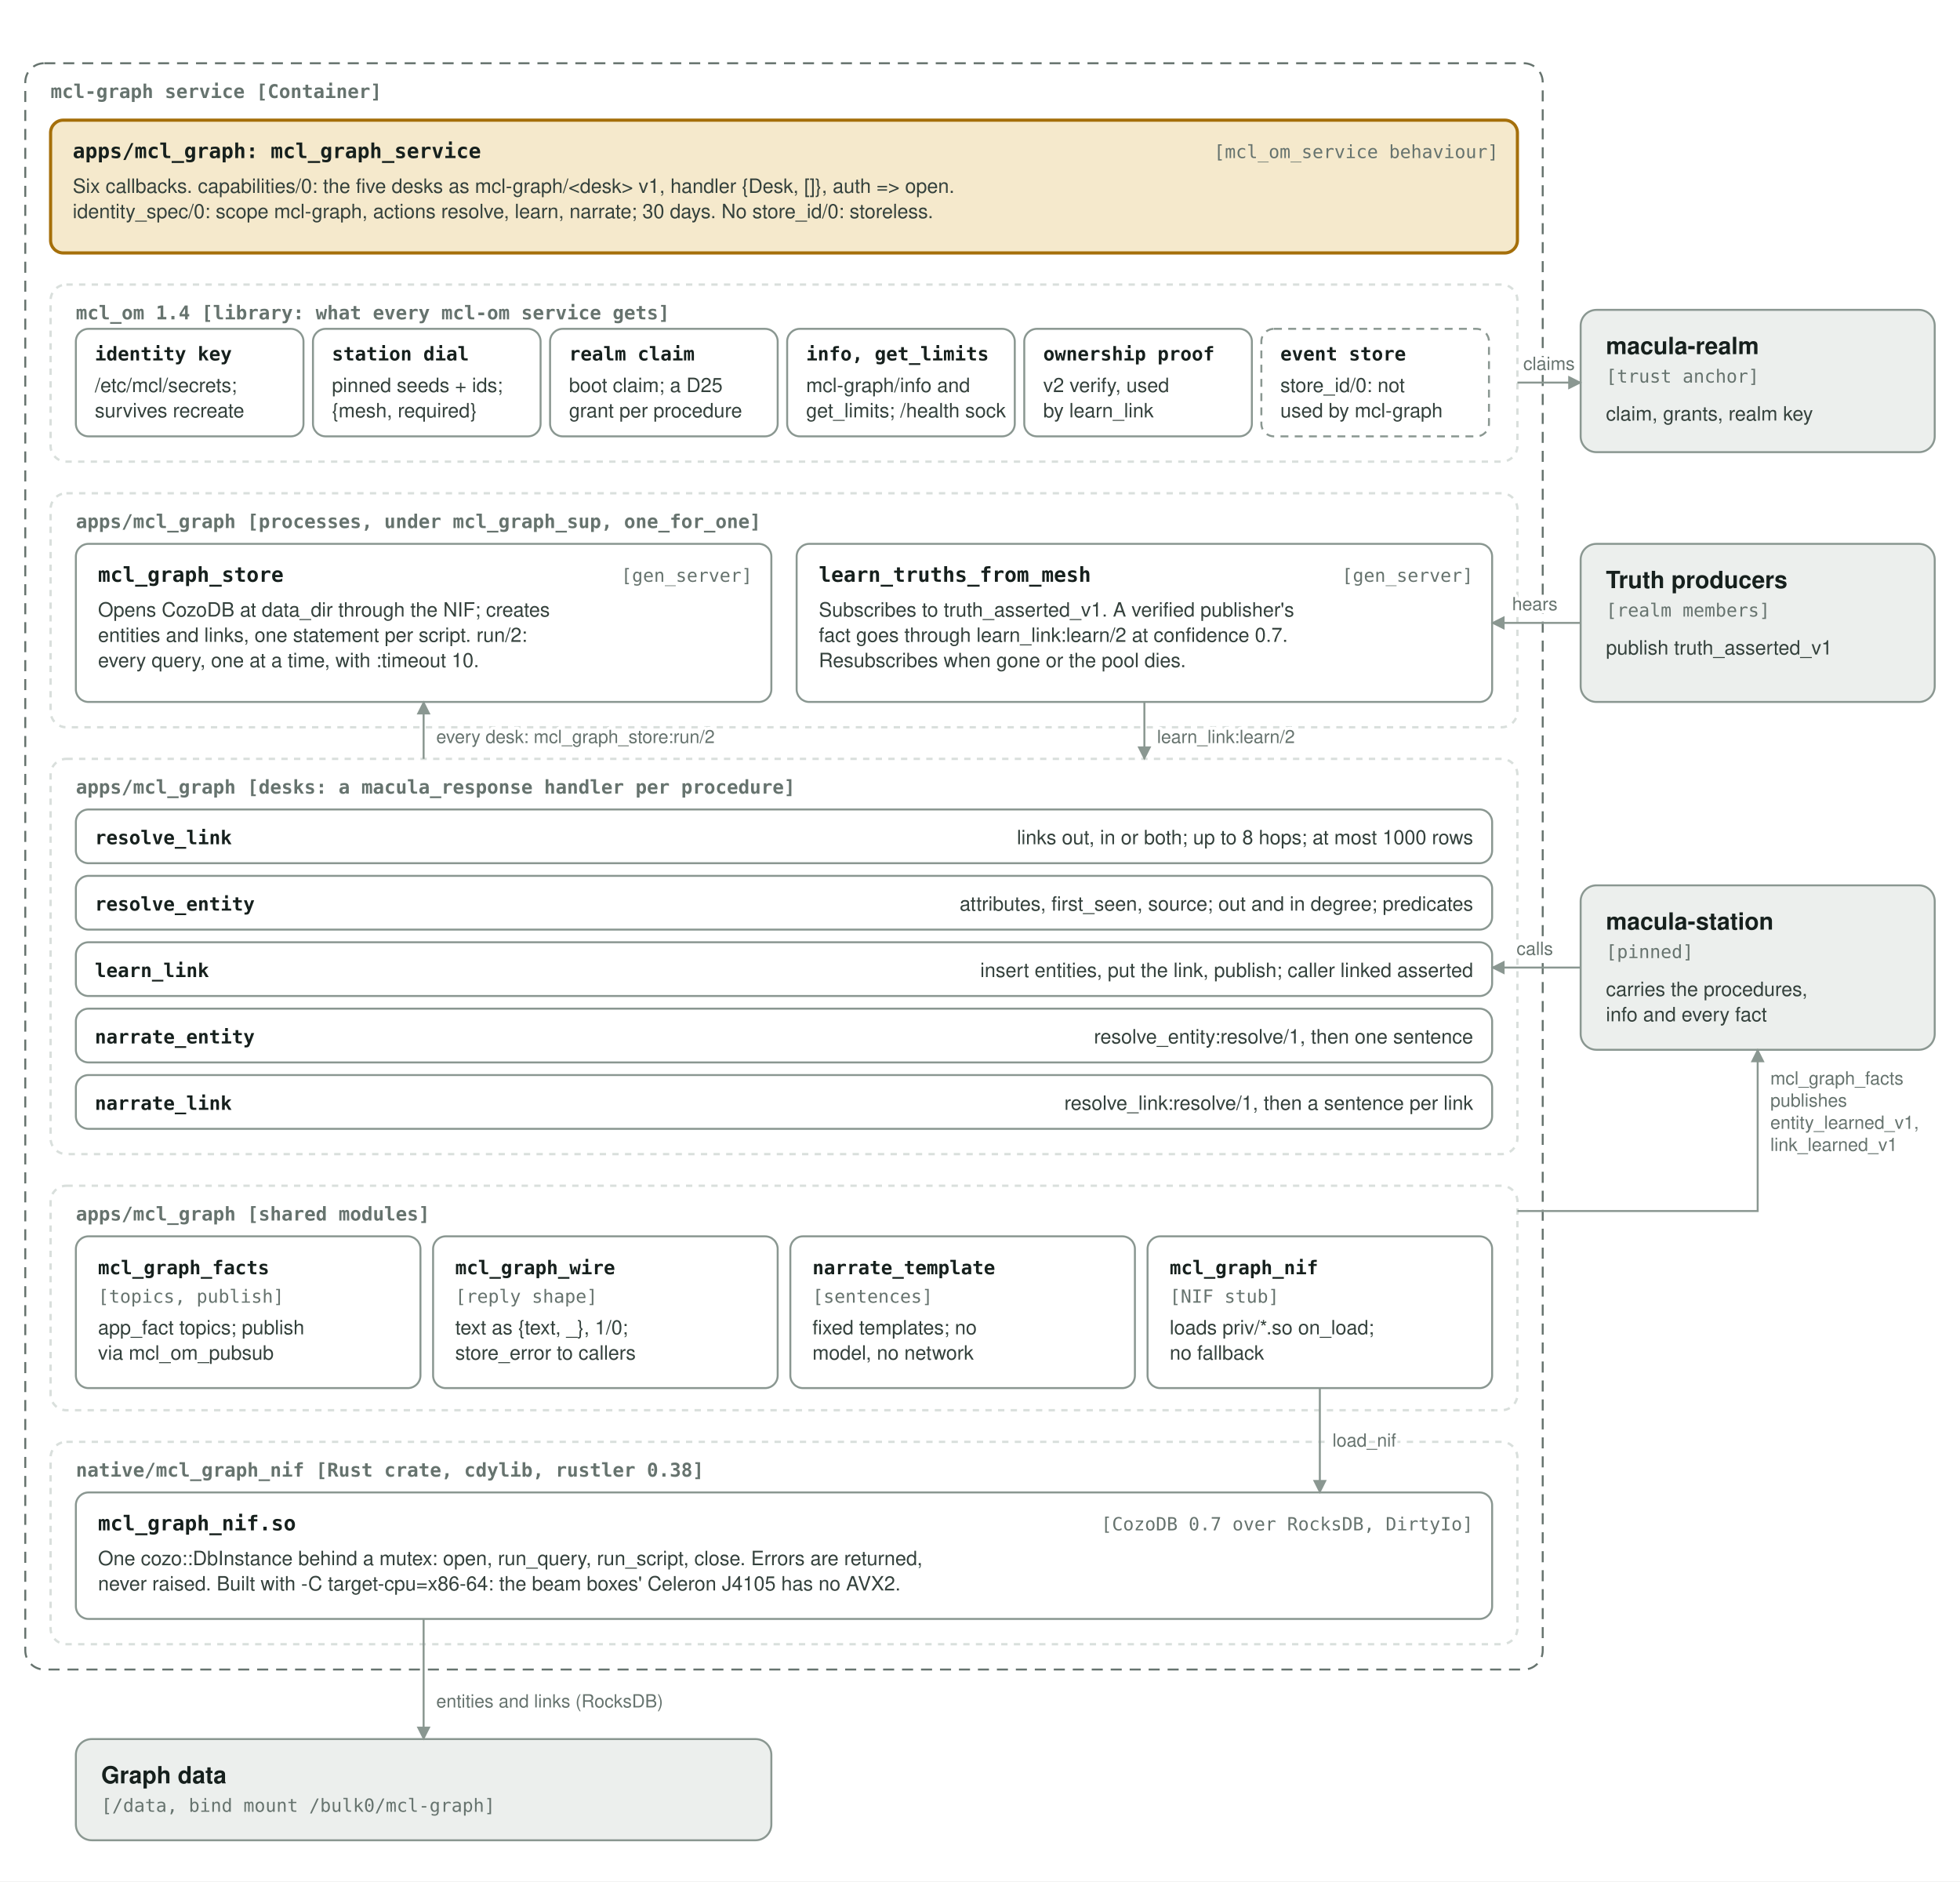
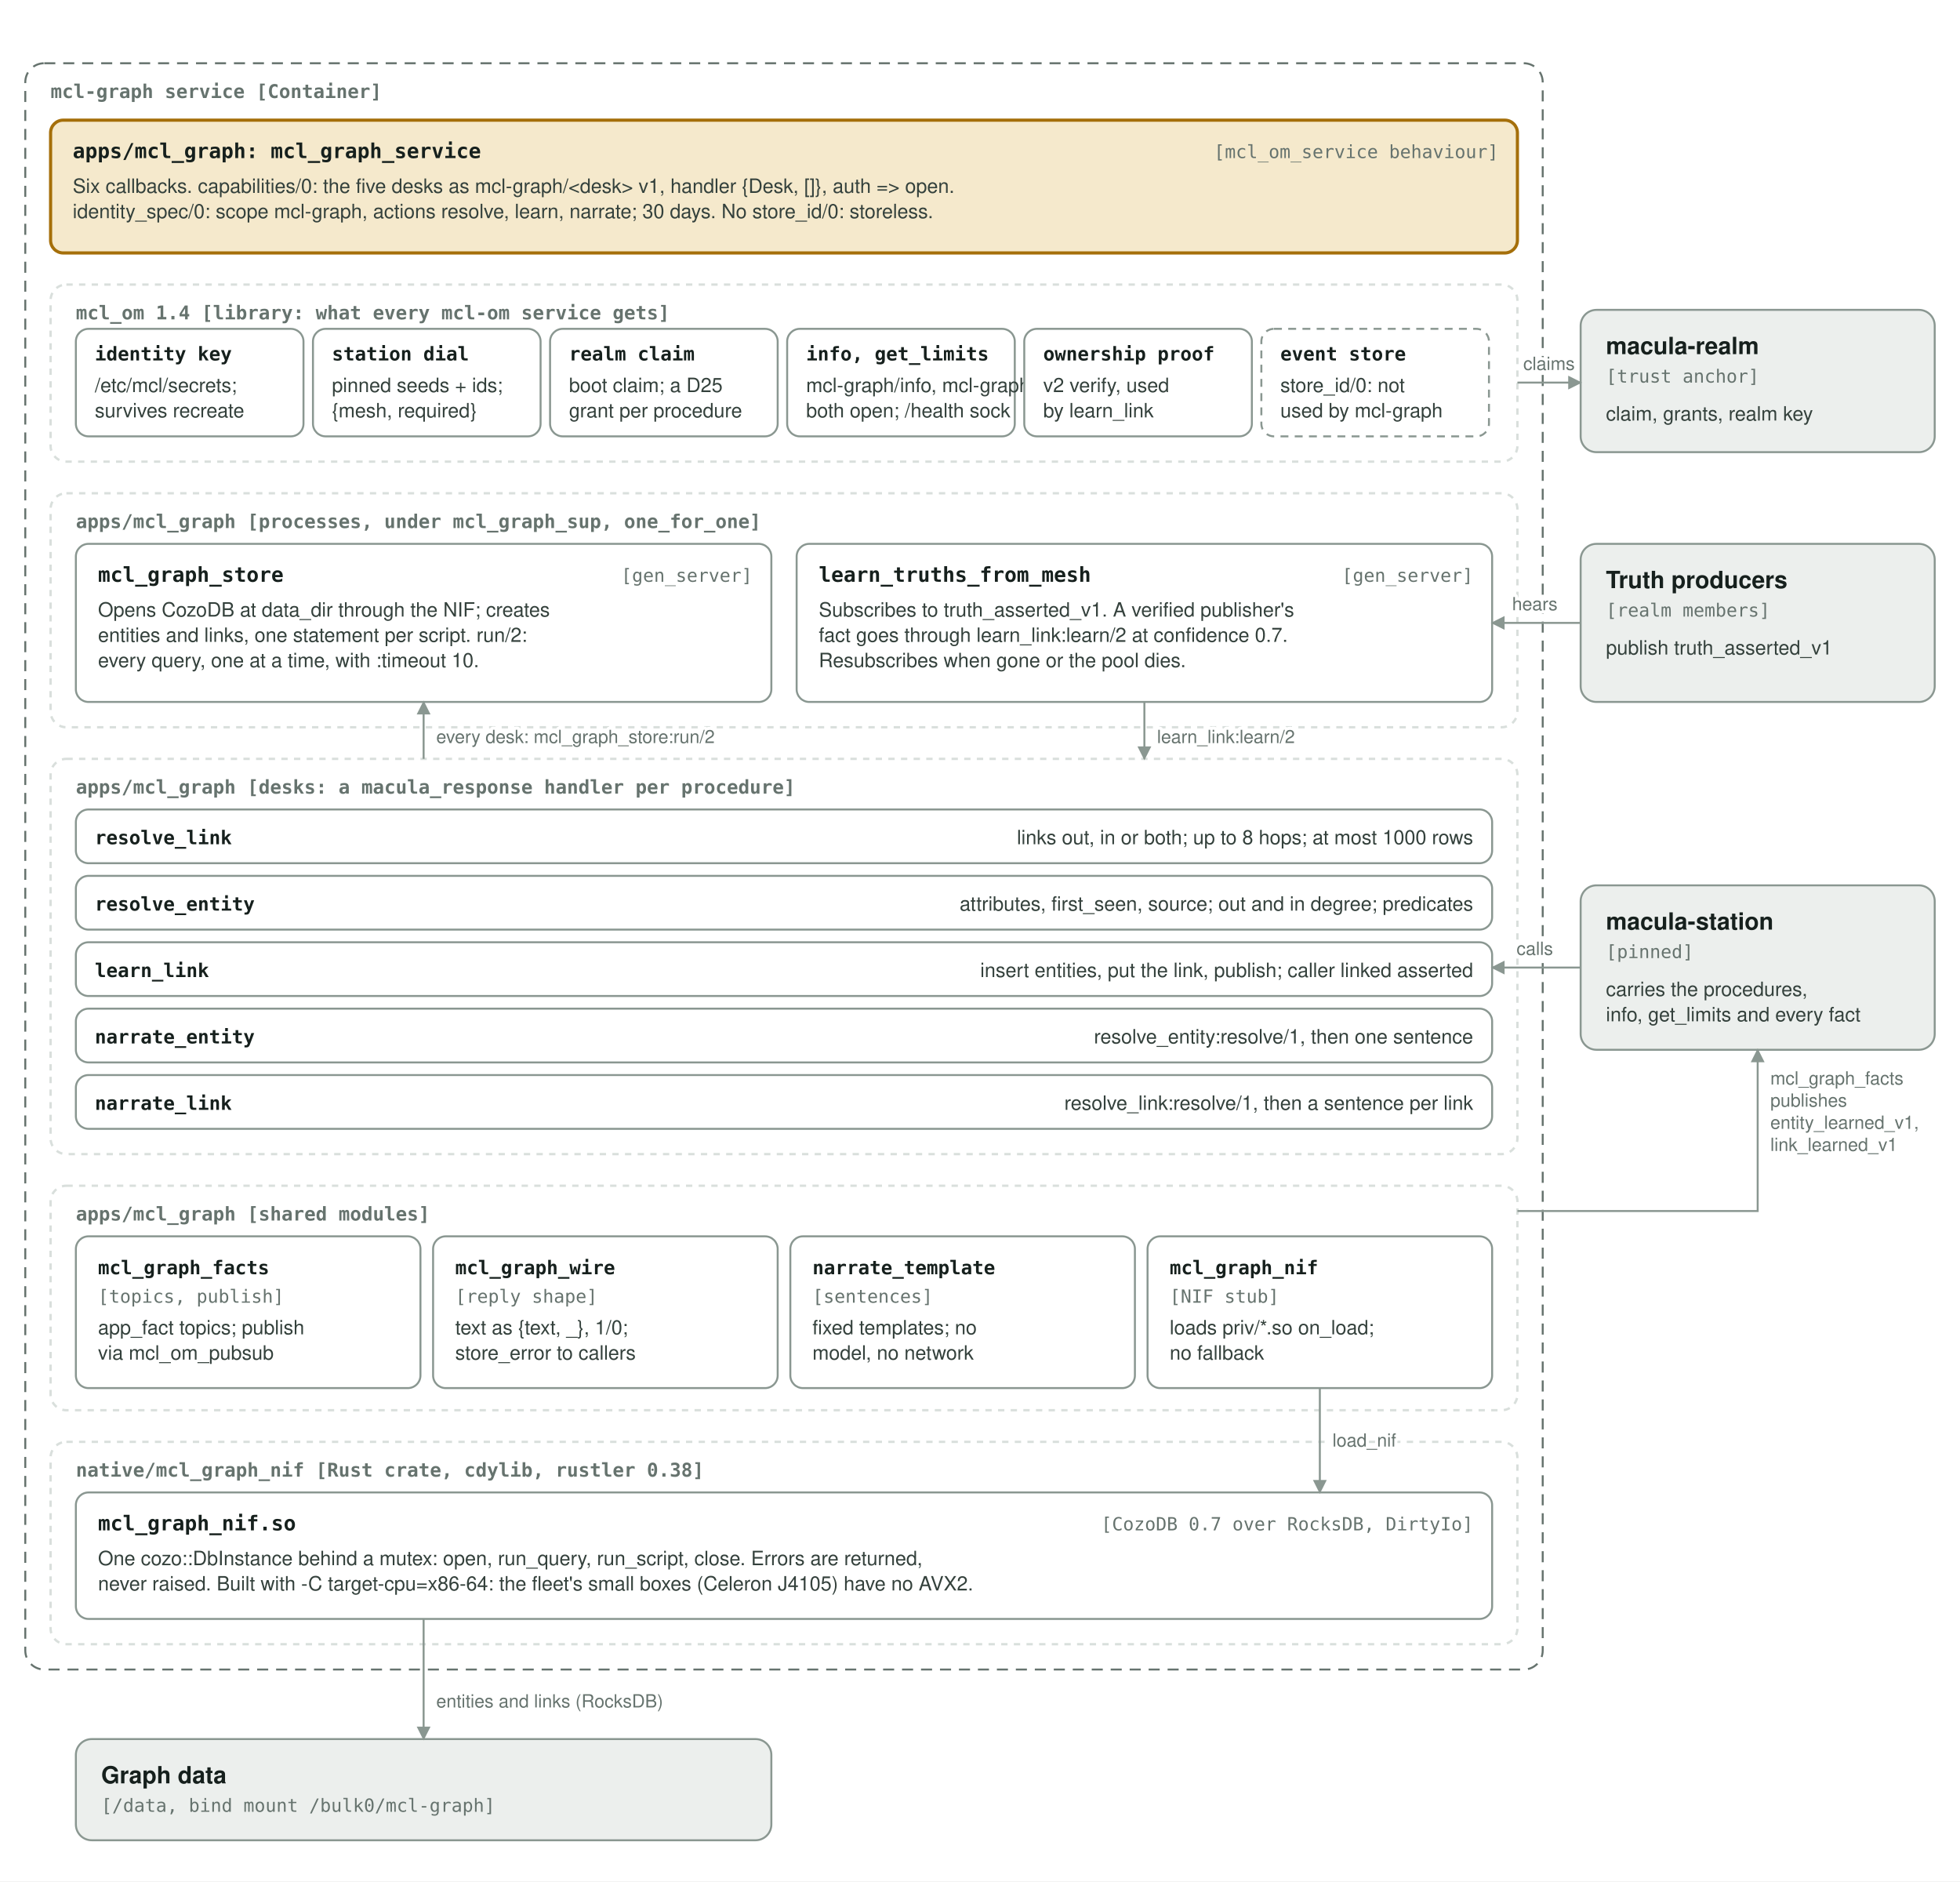
<svg xmlns="http://www.w3.org/2000/svg" viewBox="0 0 1240 1190" role="img" aria-label="mcl-graph components">
  <style>
.t-name { font-family: "Atkinson Hyperlegible", "Segoe UI", system-ui, -apple-system, Helvetica, Arial, sans-serif; font-size: 15px; font-weight: 700; }
.t-desc { font-family: "Atkinson Hyperlegible", "Segoe UI", system-ui, -apple-system, Helvetica, Arial, sans-serif; font-size: 12.5px; }
.t-rel { font-family: "Atkinson Hyperlegible", "Segoe UI", system-ui, -apple-system, Helvetica, Arial, sans-serif; font-size: 11.5px; paint-order: stroke; stroke-width: 4px; stroke-linejoin: round; }
.t-code { font-family: "JetBrains Mono", ui-monospace, Menlo, Consolas, monospace; font-size: 13px; font-weight: 600; }
.t-small { font-size: 12px; }
.t-type { font-family: "JetBrains Mono", ui-monospace, Menlo, Consolas, monospace; font-size: 11.5px; }
.t-bound { font-family: "JetBrains Mono", ui-monospace, Menlo, Consolas, monospace; font-size: 12px; font-weight: 600; }
.edge { fill: none; stroke-width: 1.25; }
.edge-later { fill: none; stroke-width: 1.25; stroke-dasharray: 5 4; }
.bg { fill: #FFFFFF; }
.b-sys { fill: #F5E9CC; stroke: #A56F0A; stroke-width: 2; }
.b-ext { fill: #ECEFED; stroke: #8A9791; stroke-width: 1.25; }
.b-per { fill: #E3EBF2; stroke: #3B5B7A; stroke-width: 1.25; }
.b-cmp { fill: #FFFFFF; stroke: #8A9791; stroke-width: 1.25; }
.b-later { fill: none; stroke: #8A9791; stroke-width: 1.25; stroke-dasharray: 5 4; }
.bound { fill: none; stroke: #66736E; stroke-width: 1.25; stroke-dasharray: 7 5; }
.bound-in { fill: none; stroke: #D9DFDC; stroke-width: 1.5; stroke-dasharray: 4 4; }
.head { fill: #3B5B7A; }
.t-name { fill: #16201D; }
.t-code { fill: #16201D; }
.t-type { fill: #66736E; }
.t-desc { fill: #34413C; }
.t-bound { fill: #66736E; }
.t-rel { fill: #66736E; stroke: #FFFFFF; }
.edge, .edge-later { stroke: #8A9791; }
.arrowhead { fill: #8A9791; }
@media (prefers-color-scheme: dark) {
.bg { fill: #171F1C; }
.b-sys { fill: #3A2E13; stroke: #E3AA3C; stroke-width: 2; }
.b-ext { fill: #1C2421; stroke: #7D8B85; stroke-width: 1.25; }
.b-per { fill: #1D2A36; stroke: #8EB4D8; stroke-width: 1.25; }
.b-cmp { fill: #171F1C; stroke: #7D8B85; stroke-width: 1.25; }
.b-later { fill: none; stroke: #7D8B85; stroke-width: 1.25; stroke-dasharray: 5 4; }
.bound { fill: none; stroke: #93A09A; stroke-width: 1.25; stroke-dasharray: 7 5; }
.bound-in { fill: none; stroke: #2A3431; stroke-width: 1.5; stroke-dasharray: 4 4; }
.head { fill: #8EB4D8; }
.t-name { fill: #E6ECE9; }
.t-code { fill: #E6ECE9; }
.t-type { fill: #93A09A; }
.t-desc { fill: #C3CDC8; }
.t-bound { fill: #93A09A; }
.t-rel { fill: #93A09A; stroke: #171F1C; }
.edge, .edge-later { stroke: #7D8B85; }
.arrowhead { fill: #7D8B85; }
}
</style>
  <defs>
    <marker id="a" viewBox="0 0 10 10" refX="9" refY="5" markerWidth="7" markerHeight="7" orient="auto-start-reverse">
      <path class="arrowhead" d="M0 0L10 5L0 10z" />
    </marker>
  </defs>
  <rect class="bg" x="0" y="0" width="1240" height="1190" />
  <rect class="bound" x="16" y="40" width="960" height="1016" rx="12" />
  <text class="t-bound" x="32" y="62">mcl-graph service [Container]</text>
  <rect class="b-sys" x="32" y="76" width="928" height="84" rx="8" />
  <text class="t-code" x="46" y="100">apps/mcl_graph: mcl_graph_service</text>
  <text class="t-type" x="948" y="100" text-anchor="end">[mcl_om_service behaviour]</text>
  <text class="t-desc" x="46" y="122">Six callbacks. capabilities/0: the five desks as mcl-graph/&lt;desk&gt; v1, handler {Desk, []}, auth =&gt; open.</text>
  <text class="t-desc" x="46" y="138">identity_spec/0: scope mcl-graph, actions resolve, learn, narrate; 30 days. No store_id/0: storeless.</text>
  <rect class="bound-in" x="32" y="180" width="928" height="112" rx="10" />
  <text class="t-bound" x="48" y="202">mcl_om 1.4 [library: what every mcl-om service gets]</text>
  <rect class="b-cmp" x="48" y="208" width="144" height="68" rx="8" />
  <text class="t-code t-small" x="60" y="228">identity key</text>
  <text class="t-desc" x="60" y="248">/etc/mcl/secrets;</text>
  <text class="t-desc" x="60" y="264">survives recreate</text>
  <rect class="b-cmp" x="198" y="208" width="144" height="68" rx="8" />
  <text class="t-code t-small" x="210" y="228">station dial</text>
  <text class="t-desc" x="210" y="248">pinned seeds + ids;</text>
  <text class="t-desc" x="210" y="264">{mesh, required}</text>
  <rect class="b-cmp" x="348" y="208" width="144" height="68" rx="8" />
  <text class="t-code t-small" x="360" y="228">realm claim</text>
  <text class="t-desc" x="360" y="248">boot claim; a D25</text>
  <text class="t-desc" x="360" y="264">grant per procedure</text>
  <rect class="b-cmp" x="498" y="208" width="144" height="68" rx="8" />
  <text class="t-code t-small" x="510" y="228">info, get_limits</text>
-   <text class="t-desc" x="510" y="248">mcl-graph/info and</text>
-   <text class="t-desc" x="510" y="264">get_limits; /health sock</text>
+   <text class="t-desc" x="510" y="248">mcl-graph/info, mcl-graph/get_limits</text>
+   <text class="t-desc" x="510" y="264">both open; /health sock</text>
  <rect class="b-cmp" x="648" y="208" width="144" height="68" rx="8" />
  <text class="t-code t-small" x="660" y="228">ownership proof</text>
  <text class="t-desc" x="660" y="248">v2 verify, used</text>
  <text class="t-desc" x="660" y="264">by learn_link</text>
  <rect class="b-later" x="798" y="208" width="144" height="68" rx="8" />
  <text class="t-code t-small" x="810" y="228">event store</text>
  <text class="t-desc" x="810" y="248">store_id/0: not</text>
  <text class="t-desc" x="810" y="264">used by mcl-graph</text>
  <rect class="bound-in" x="32" y="312" width="928" height="148" rx="10" />
  <text class="t-bound" x="48" y="334">apps/mcl_graph [processes, under mcl_graph_sup, one_for_one]</text>
  <rect class="b-cmp" x="48" y="344" width="440" height="100" rx="8" />
  <text class="t-code" x="62" y="368">mcl_graph_store</text>
  <text class="t-type" x="476" y="368" text-anchor="end">[gen_server]</text>
  <text class="t-desc" x="62" y="390">Opens CozoDB at data_dir through the NIF; creates</text>
  <text class="t-desc" x="62" y="406">entities and links, one statement per script. run/2:</text>
  <text class="t-desc" x="62" y="422">every query, one at a time, with :timeout 10.</text>
  <rect class="b-cmp" x="504" y="344" width="440" height="100" rx="8" />
  <text class="t-code" x="518" y="368">learn_truths_from_mesh</text>
  <text class="t-type" x="932" y="368" text-anchor="end">[gen_server]</text>
  <text class="t-desc" x="518" y="390">Subscribes to truth_asserted_v1. A verified publisher's</text>
  <text class="t-desc" x="518" y="406">fact goes through learn_link:learn/2 at confidence 0.7.</text>
  <text class="t-desc" x="518" y="422">Resubscribes when gone or the pool dies.</text>
  <rect class="bound-in" x="32" y="480" width="928" height="250" rx="10" />
  <text class="t-bound" x="48" y="502">apps/mcl_graph [desks: a macula_response handler per procedure]</text>
  <rect class="b-cmp" x="48" y="512" width="896" height="34" rx="8" />
  <text class="t-code t-small" x="60" y="534">resolve_link</text>
  <text class="t-desc" x="932" y="534" text-anchor="end">links out, in or both; up to 8 hops; at most 1000 rows</text>
  <rect class="b-cmp" x="48" y="554" width="896" height="34" rx="8" />
  <text class="t-code t-small" x="60" y="576">resolve_entity</text>
  <text class="t-desc" x="932" y="576" text-anchor="end">attributes, first_seen, source; out and in degree; predicates</text>
  <rect class="b-cmp" x="48" y="596" width="896" height="34" rx="8" />
  <text class="t-code t-small" x="60" y="618">learn_link</text>
  <text class="t-desc" x="932" y="618" text-anchor="end">insert entities, put the link, publish; caller linked asserted</text>
  <rect class="b-cmp" x="48" y="638" width="896" height="34" rx="8" />
  <text class="t-code t-small" x="60" y="660">narrate_entity</text>
  <text class="t-desc" x="932" y="660" text-anchor="end">resolve_entity:resolve/1, then one sentence</text>
  <rect class="b-cmp" x="48" y="680" width="896" height="34" rx="8" />
  <text class="t-code t-small" x="60" y="702">narrate_link</text>
  <text class="t-desc" x="932" y="702" text-anchor="end">resolve_link:resolve/1, then a sentence per link</text>
  <rect class="bound-in" x="32" y="750" width="928" height="142" rx="10" />
  <text class="t-bound" x="48" y="772">apps/mcl_graph [shared modules]</text>
  <rect class="b-cmp" x="48" y="782" width="218" height="96" rx="8" />
  <text class="t-code t-small" x="62" y="806">mcl_graph_facts</text>
  <text class="t-type" x="62" y="824">[topics, publish]</text>
  <text class="t-desc" x="62" y="844">app_fact topics; publish</text>
  <text class="t-desc" x="62" y="860">via mcl_om_pubsub</text>
  <rect class="b-cmp" x="274" y="782" width="218" height="96" rx="8" />
  <text class="t-code t-small" x="288" y="806">mcl_graph_wire</text>
  <text class="t-type" x="288" y="824">[reply shape]</text>
  <text class="t-desc" x="288" y="844">text as {text, _}, 1/0;</text>
  <text class="t-desc" x="288" y="860">store_error to callers</text>
  <rect class="b-cmp" x="500" y="782" width="218" height="96" rx="8" />
  <text class="t-code t-small" x="514" y="806">narrate_template</text>
  <text class="t-type" x="514" y="824">[sentences]</text>
  <text class="t-desc" x="514" y="844">fixed templates; no</text>
  <text class="t-desc" x="514" y="860">model, no network</text>
  <rect class="b-cmp" x="726" y="782" width="218" height="96" rx="8" />
  <text class="t-code t-small" x="740" y="806">mcl_graph_nif</text>
  <text class="t-type" x="740" y="824">[NIF stub]</text>
  <text class="t-desc" x="740" y="844">loads priv/*.so on_load;</text>
  <text class="t-desc" x="740" y="860">no fallback</text>
  <rect class="bound-in" x="32" y="912" width="928" height="128" rx="10" />
  <text class="t-bound" x="48" y="934">native/mcl_graph_nif [Rust crate, cdylib, rustler 0.38]</text>
  <rect class="b-cmp" x="48" y="944" width="896" height="80" rx="8" />
  <text class="t-code" x="62" y="968">mcl_graph_nif.so</text>
  <text class="t-type" x="932" y="968" text-anchor="end">[CozoDB 0.7 over RocksDB, DirtyIo]</text>
  <text class="t-desc" x="62" y="990">One cozo::DbInstance behind a mutex: open, run_query, run_script, close. Errors are returned,</text>
-   <text class="t-desc" x="62" y="1006">never raised. Built with -C target-cpu=x86-64: the beam boxes' Celeron J4105 has no AVX2.</text>
+   <text class="t-desc" x="62" y="1006">never raised. Built with -C target-cpu=x86-64: the fleet's small boxes (Celeron J4105) have no AVX2.</text>
  <rect class="b-ext" x="1000" y="196" width="224" height="90" rx="10" />
  <text class="t-name" x="1016" y="224">macula-realm</text>
  <text class="t-type" x="1016" y="242">[trust anchor]</text>
  <text class="t-desc" x="1016" y="266">claim, grants, realm key</text>
  <rect class="b-ext" x="1000" y="344" width="224" height="100" rx="10" />
  <text class="t-name" x="1016" y="372">Truth producers</text>
  <text class="t-type" x="1016" y="390">[realm members]</text>
  <text class="t-desc" x="1016" y="414">publish truth_asserted_v1</text>
  <rect class="b-ext" x="1000" y="560" width="224" height="104" rx="10" />
  <text class="t-name" x="1016" y="588">macula-station</text>
  <text class="t-type" x="1016" y="606">[pinned]</text>
  <text class="t-desc" x="1016" y="630">carries the procedures,</text>
-   <text class="t-desc" x="1016" y="646">info and every fact</text>
+   <text class="t-desc" x="1016" y="646">info, get_limits and every fact</text>
  <rect class="b-ext" x="48" y="1100" width="440" height="64" rx="10" />
  <text class="t-name" x="64" y="1128">Graph data</text>
  <text class="t-type" x="64" y="1146">[/data, bind mount /bulk0/mcl-graph]</text>
  <path class="edge" d="M960 242H1000" marker-end="url(#a)" />
  <text class="t-rel" x="980" y="234" text-anchor="middle">claims</text>
  <path class="edge" d="M1000 394H944" marker-end="url(#a)" />
  <text class="t-rel" x="971" y="386" text-anchor="middle">hears</text>
  <path class="edge" d="M1000 612H944" marker-end="url(#a)" />
  <text class="t-rel" x="971" y="604" text-anchor="middle">calls</text>
  <path class="edge" d="M268 480V444" marker-end="url(#a)" />
  <text class="t-rel" x="276" y="470">every desk: mcl_graph_store:run/2</text>
  <path class="edge" d="M724 444V480" marker-end="url(#a)" />
  <text class="t-rel" x="732" y="470">learn_link:learn/2</text>
  <path class="edge" d="M960 766H1112V664" marker-end="url(#a)" />
  <text class="t-rel" x="1120" y="686">mcl_graph_facts</text>
  <text class="t-rel" x="1120" y="700">publishes</text>
  <text class="t-rel" x="1120" y="714">entity_learned_v1,</text>
  <text class="t-rel" x="1120" y="728">link_learned_v1</text>
  <path class="edge" d="M835 878V944" marker-end="url(#a)" />
  <text class="t-rel" x="843" y="915">load_nif</text>
  <path class="edge" d="M268 1024V1100" marker-end="url(#a)" />
  <text class="t-rel" x="276" y="1080">entities and links (RocksDB)</text>
</svg>
